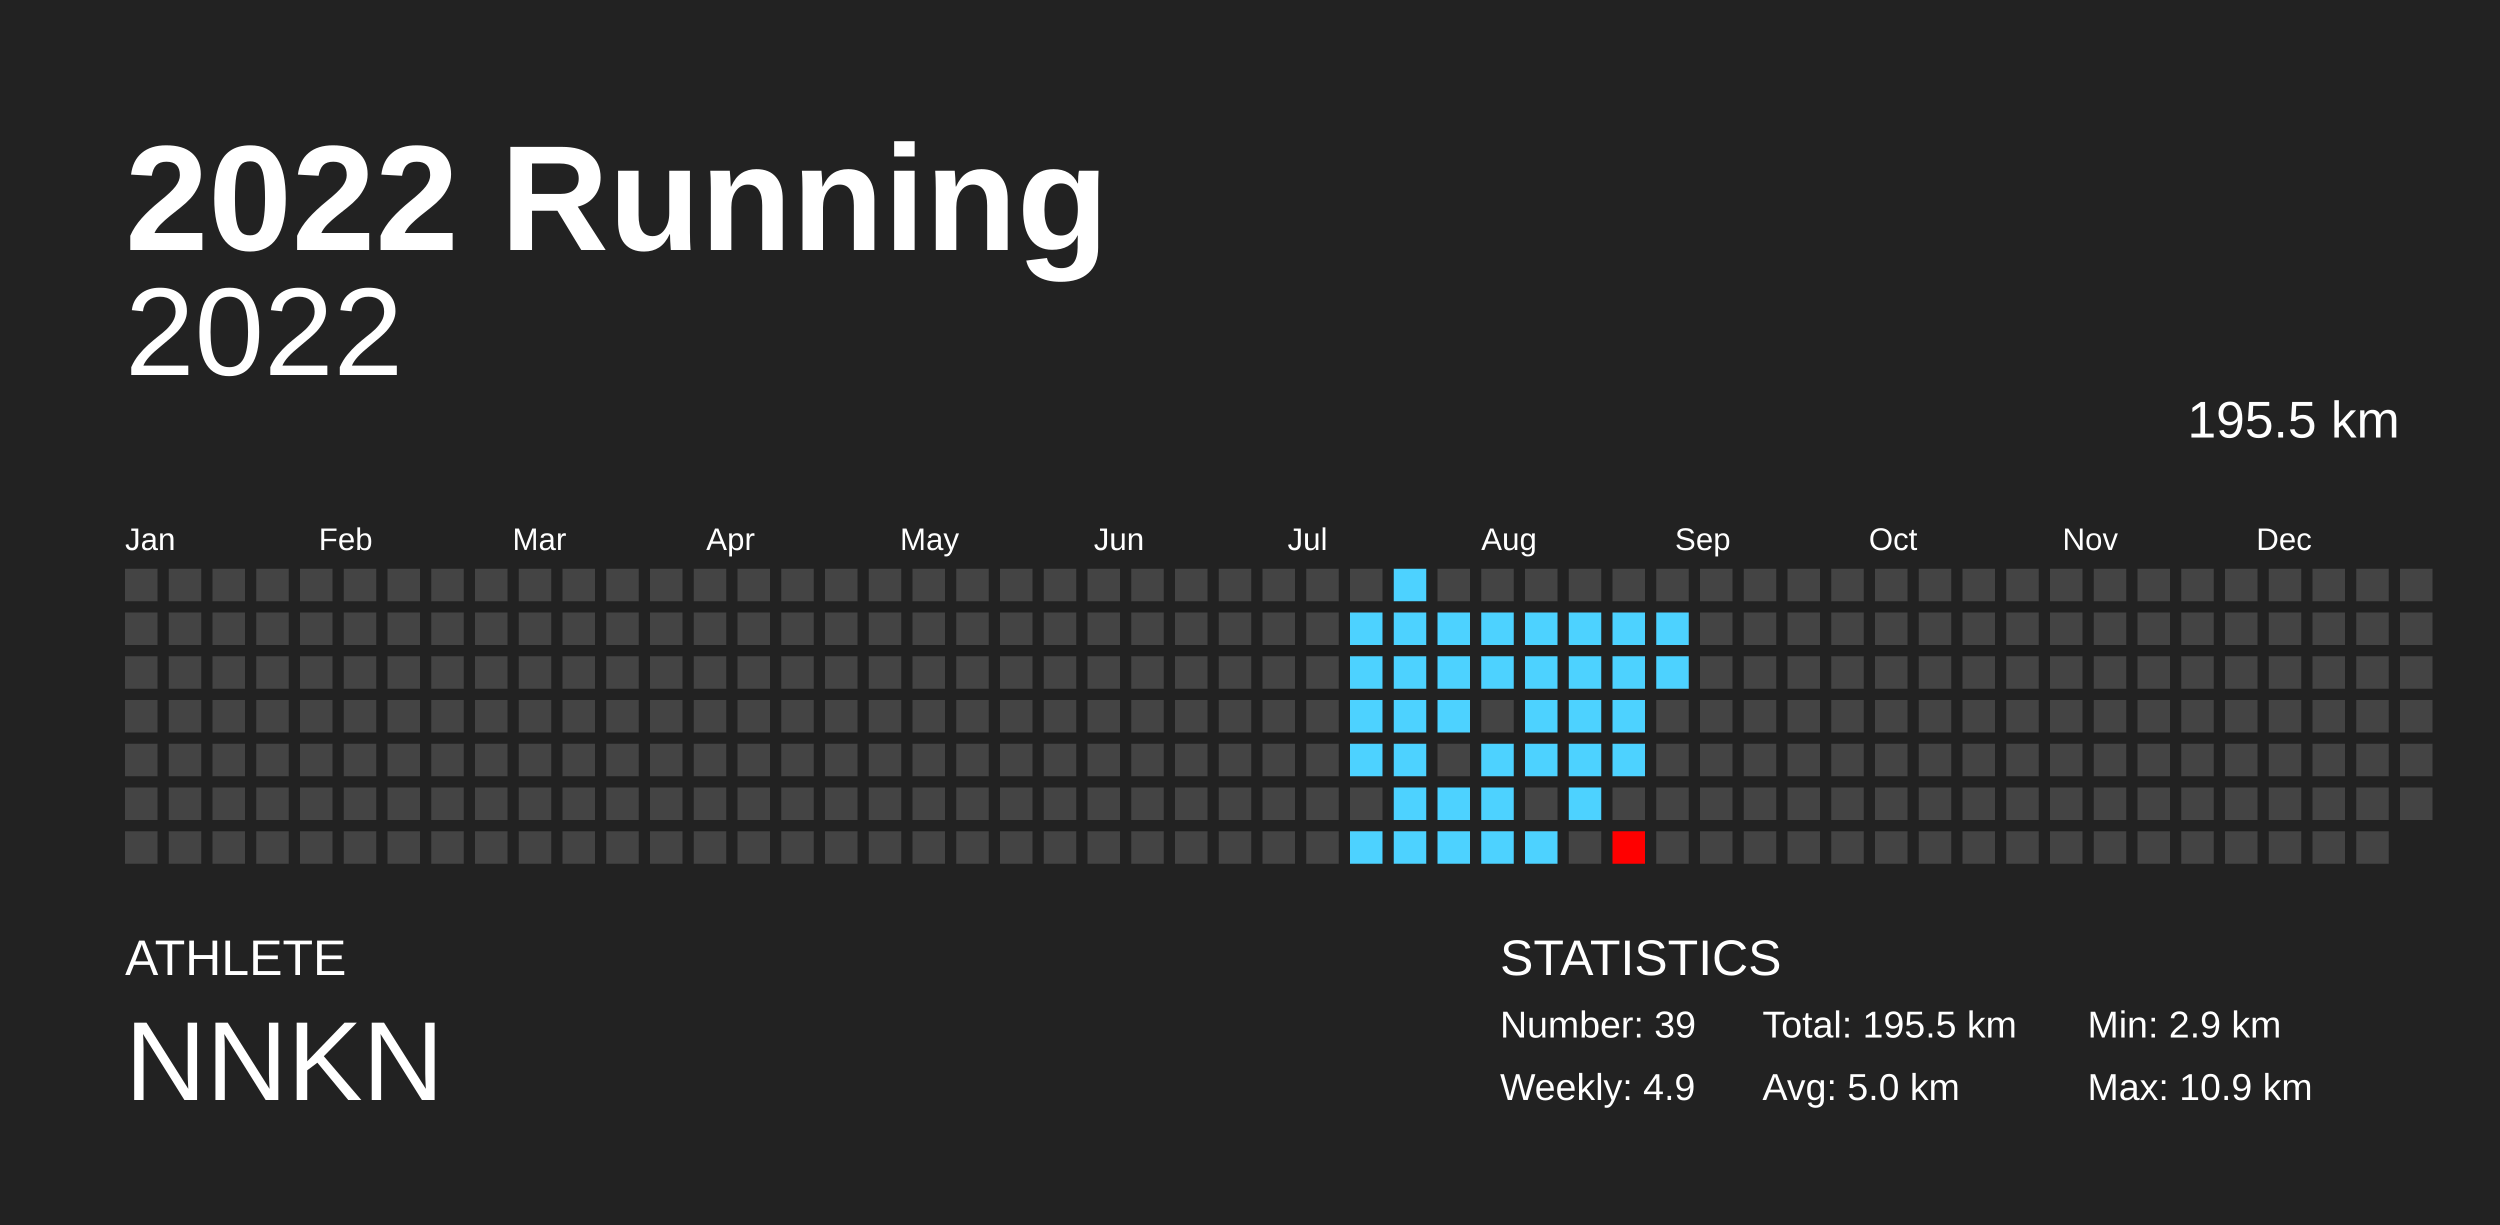
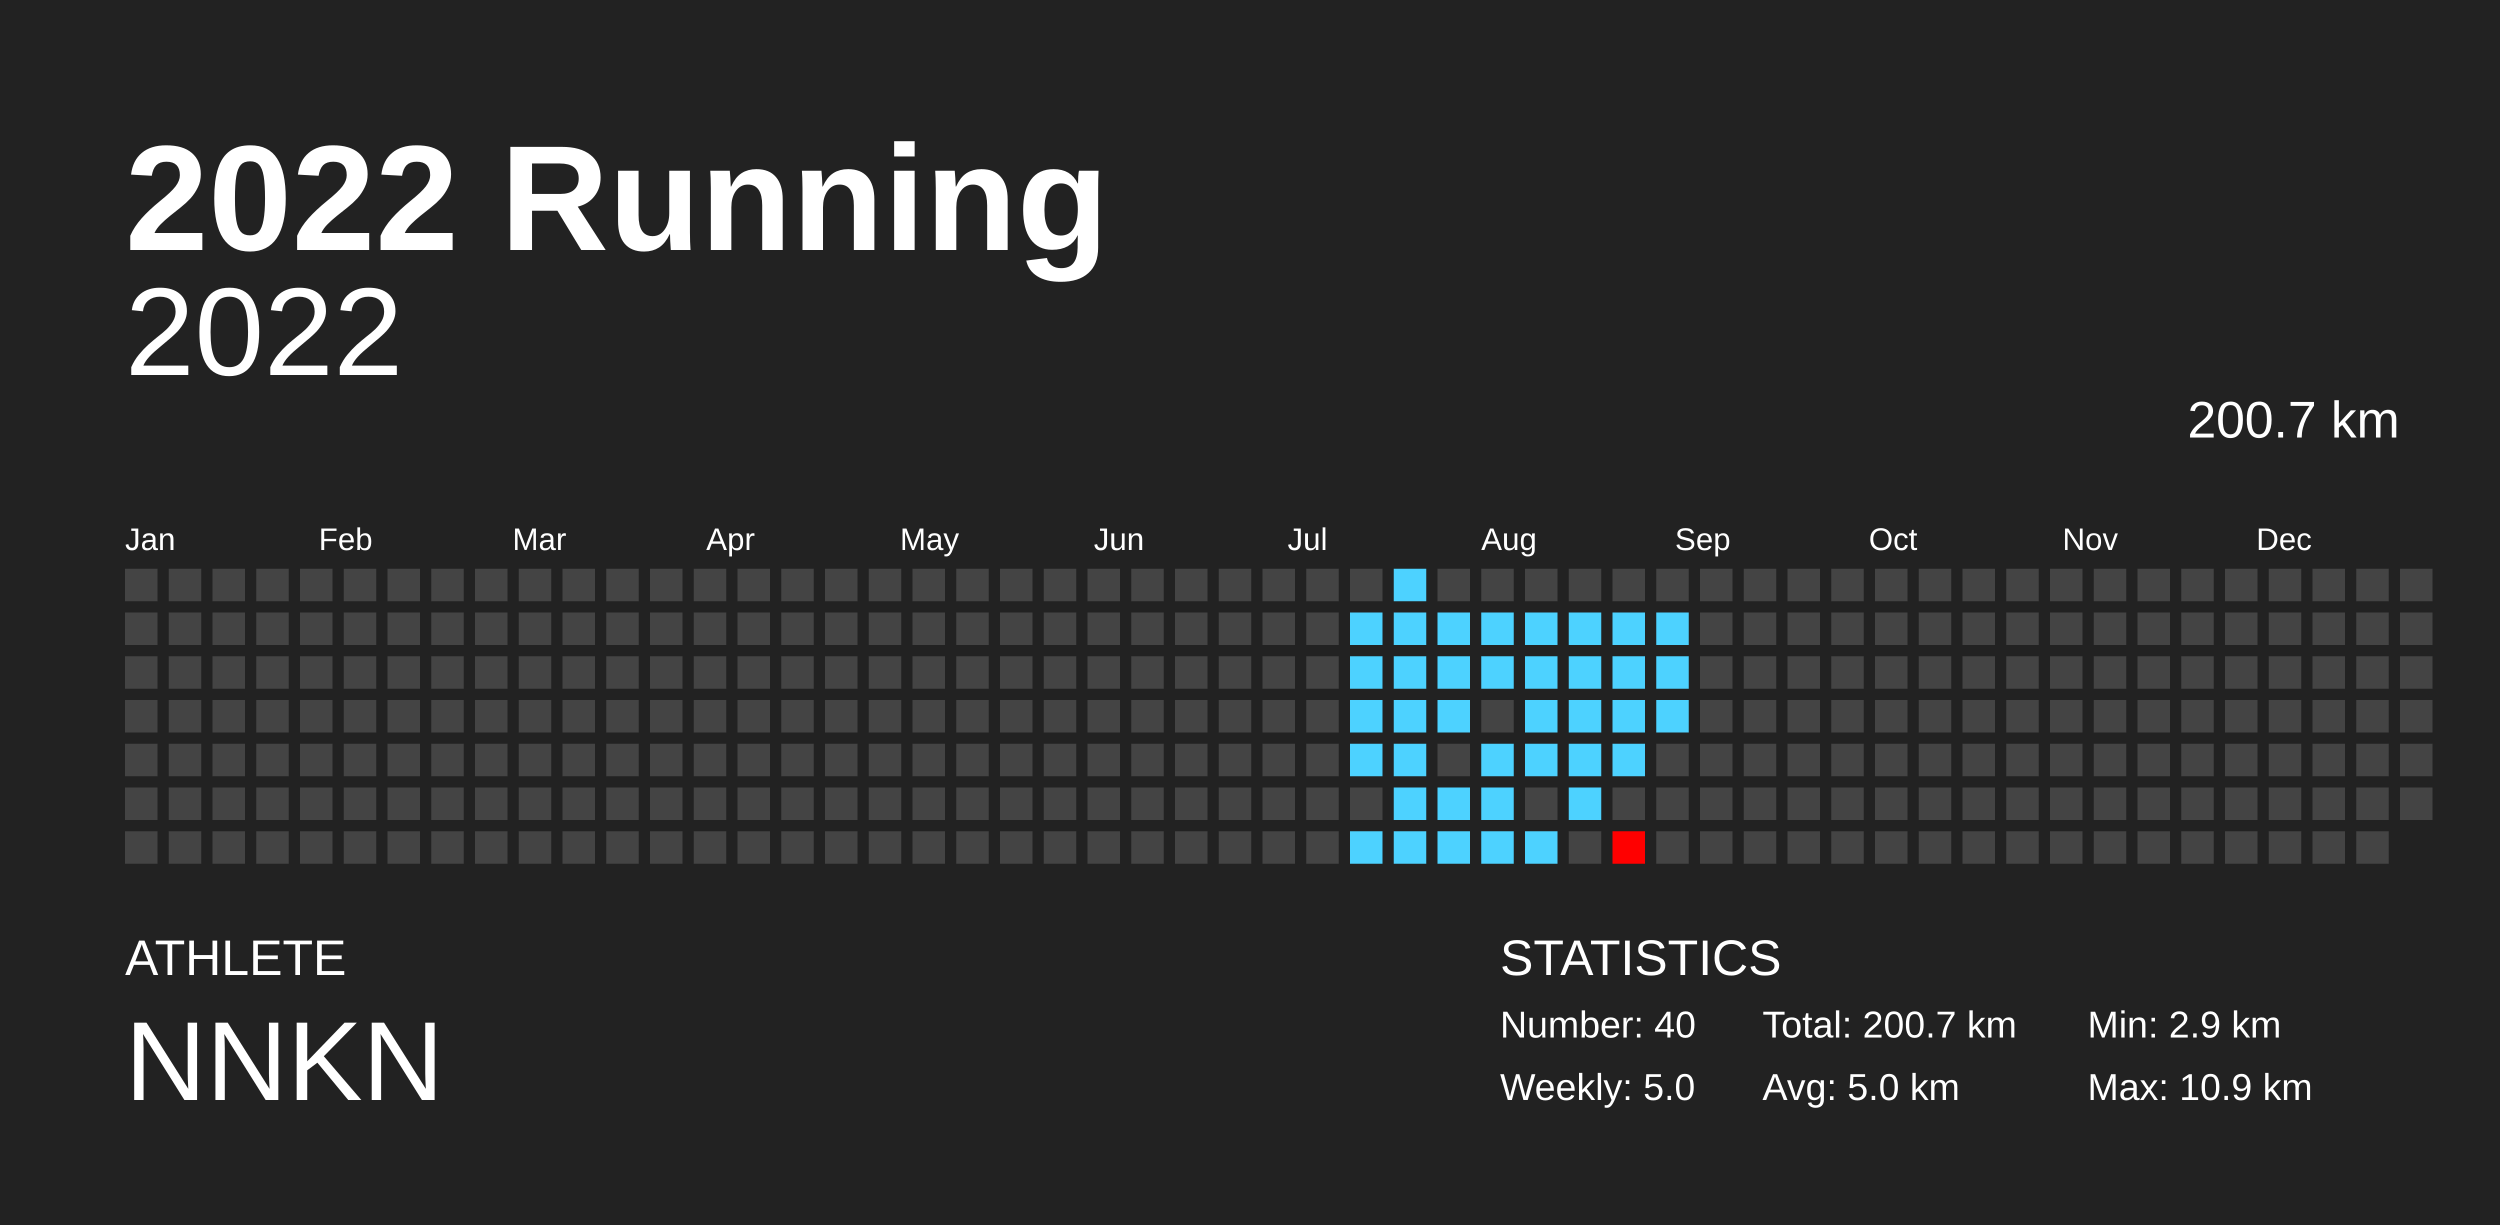
<svg xmlns="http://www.w3.org/2000/svg" baseProfile="full" height="98mm" version="1.1" viewBox="0,0,200,98" width="200mm">
  <defs />
  <rect fill="#222222" height="98" width="200" x="0" y="0" />
  <text fill="#FFFFFF" style="font-size:12px; font-family:Arial; font-weight:bold;" x="10" y="20">2022 Running</text>
  <text fill="#FFFFFF" style="font-size:4px; font-family:Arial" x="10" y="78">ATHLETE</text>
  <text fill="#FFFFFF" style="font-size:9px; font-family:Arial" x="10" y="88">NNKN</text>
  <text fill="#FFFFFF" style="font-size:4px; font-family:Arial" x="120" y="78">STATISTICS</text>
-   <text fill="#FFFFFF" style="font-size:3px; font-family:Arial" x="120" y="83">Number: 39</text>
-   <text fill="#FFFFFF" style="font-size:3px; font-family:Arial" x="120" y="88">Weekly: 4.9</text>
-   <text fill="#FFFFFF" style="font-size:3px; font-family:Arial" x="141" y="83">Total: 195.5 km</text>
+   <text fill="#FFFFFF" style="font-size:3px; font-family:Arial" x="120" y="83">Number: 40</text>
+   <text fill="#FFFFFF" style="font-size:3px; font-family:Arial" x="120" y="88">Weekly: 5.0</text>
+   <text fill="#FFFFFF" style="font-size:3px; font-family:Arial" x="141" y="83">Total: 200.7 km</text>
  <text fill="#FFFFFF" style="font-size:3px; font-family:Arial" x="141" y="88">Avg: 5.0 km</text>
  <text fill="#FFFFFF" style="font-size:3px; font-family:Arial" x="167" y="83">Min: 2.9 km</text>
  <text fill="#FFFFFF" style="font-size:3px; font-family:Arial" x="167" y="88">Max: 10.9 km</text>
  <text alignment-baseline="hanging" fill="#FFFFFF" style="font-size:10.0px; font-family:Arial;" x="10" y="30">2022</text>
-   <text alignment-baseline="hanging" fill="#FFFFFF" style="font-size:4.125px; font-family:Arial;" x="175" y="35">195.5 km</text>
+   <text alignment-baseline="hanging" fill="#FFFFFF" style="font-size:4.125px; font-family:Arial;" x="175" y="35">200.7 km</text>
  <text fill="#FFFFFF" style="font-size:2.5px; font-family:Arial" x="10.0" y="44">Jan</text>
  <text fill="#FFFFFF" style="font-size:2.5px; font-family:Arial" x="25.5" y="44">Feb</text>
  <text fill="#FFFFFF" style="font-size:2.5px; font-family:Arial" x="41.0" y="44">Mar</text>
  <text fill="#FFFFFF" style="font-size:2.5px; font-family:Arial" x="56.5" y="44">Apr</text>
  <text fill="#FFFFFF" style="font-size:2.5px; font-family:Arial" x="72.0" y="44">May</text>
  <text fill="#FFFFFF" style="font-size:2.5px; font-family:Arial" x="87.5" y="44">Jun</text>
  <text fill="#FFFFFF" style="font-size:2.5px; font-family:Arial" x="103.0" y="44">Jul</text>
  <text fill="#FFFFFF" style="font-size:2.5px; font-family:Arial" x="118.5" y="44">Aug</text>
  <text fill="#FFFFFF" style="font-size:2.5px; font-family:Arial" x="134.0" y="44">Sep</text>
  <text fill="#FFFFFF" style="font-size:2.5px; font-family:Arial" x="149.5" y="44">Oct</text>
  <text fill="#FFFFFF" style="font-size:2.5px; font-family:Arial" x="165.0" y="44">Nov</text>
  <text fill="#FFFFFF" style="font-size:2.5px; font-family:Arial" x="180.5" y="44">Dec</text>
  <rect fill="#444444" height="2.6" width="2.6" x="10.0" y="45.5" />
  <rect fill="#444444" height="2.6" width="2.6" x="10.0" y="49.0" />
  <rect fill="#444444" height="2.6" width="2.6" x="10.0" y="52.5" />
  <rect fill="#444444" height="2.6" width="2.6" x="10.0" y="56.0" />
  <rect fill="#444444" height="2.6" width="2.6" x="10.0" y="59.5" />
  <rect fill="#444444" height="2.6" width="2.6" x="10.0" y="63.0" />
  <rect fill="#444444" height="2.6" width="2.6" x="10.0" y="66.5" />
  <rect fill="#444444" height="2.6" width="2.6" x="13.5" y="45.5" />
  <rect fill="#444444" height="2.6" width="2.6" x="13.5" y="49.0" />
  <rect fill="#444444" height="2.6" width="2.6" x="13.5" y="52.5" />
  <rect fill="#444444" height="2.6" width="2.6" x="13.5" y="56.0" />
  <rect fill="#444444" height="2.6" width="2.6" x="13.5" y="59.5" />
  <rect fill="#444444" height="2.6" width="2.6" x="13.5" y="63.0" />
  <rect fill="#444444" height="2.6" width="2.6" x="13.5" y="66.5" />
  <rect fill="#444444" height="2.6" width="2.6" x="17.0" y="45.5" />
  <rect fill="#444444" height="2.6" width="2.6" x="17.0" y="49.0" />
  <rect fill="#444444" height="2.6" width="2.6" x="17.0" y="52.5" />
  <rect fill="#444444" height="2.6" width="2.6" x="17.0" y="56.0" />
  <rect fill="#444444" height="2.6" width="2.6" x="17.0" y="59.5" />
  <rect fill="#444444" height="2.6" width="2.6" x="17.0" y="63.0" />
  <rect fill="#444444" height="2.6" width="2.6" x="17.0" y="66.5" />
  <rect fill="#444444" height="2.6" width="2.6" x="20.5" y="45.5" />
  <rect fill="#444444" height="2.6" width="2.6" x="20.5" y="49.0" />
  <rect fill="#444444" height="2.6" width="2.6" x="20.5" y="52.5" />
  <rect fill="#444444" height="2.6" width="2.6" x="20.5" y="56.0" />
  <rect fill="#444444" height="2.6" width="2.6" x="20.5" y="59.5" />
  <rect fill="#444444" height="2.6" width="2.6" x="20.5" y="63.0" />
  <rect fill="#444444" height="2.6" width="2.6" x="20.5" y="66.5" />
  <rect fill="#444444" height="2.6" width="2.6" x="24.0" y="45.5" />
  <rect fill="#444444" height="2.6" width="2.6" x="24.0" y="49.0" />
  <rect fill="#444444" height="2.6" width="2.6" x="24.0" y="52.5" />
  <rect fill="#444444" height="2.6" width="2.6" x="24.0" y="56.0" />
  <rect fill="#444444" height="2.6" width="2.6" x="24.0" y="59.5" />
  <rect fill="#444444" height="2.6" width="2.6" x="24.0" y="63.0" />
  <rect fill="#444444" height="2.6" width="2.6" x="24.0" y="66.5" />
  <rect fill="#444444" height="2.6" width="2.6" x="27.5" y="45.5" />
  <rect fill="#444444" height="2.6" width="2.6" x="27.5" y="49.0" />
  <rect fill="#444444" height="2.6" width="2.6" x="27.5" y="52.5" />
  <rect fill="#444444" height="2.6" width="2.6" x="27.5" y="56.0" />
  <rect fill="#444444" height="2.6" width="2.6" x="27.5" y="59.5" />
  <rect fill="#444444" height="2.6" width="2.6" x="27.5" y="63.0" />
  <rect fill="#444444" height="2.6" width="2.6" x="27.5" y="66.5" />
  <rect fill="#444444" height="2.6" width="2.6" x="31.0" y="45.5" />
  <rect fill="#444444" height="2.6" width="2.6" x="31.0" y="49.0" />
  <rect fill="#444444" height="2.6" width="2.6" x="31.0" y="52.5" />
  <rect fill="#444444" height="2.6" width="2.6" x="31.0" y="56.0" />
  <rect fill="#444444" height="2.6" width="2.6" x="31.0" y="59.5" />
  <rect fill="#444444" height="2.6" width="2.6" x="31.0" y="63.0" />
  <rect fill="#444444" height="2.6" width="2.6" x="31.0" y="66.5" />
  <rect fill="#444444" height="2.6" width="2.6" x="34.5" y="45.5" />
  <rect fill="#444444" height="2.6" width="2.6" x="34.5" y="49.0" />
  <rect fill="#444444" height="2.6" width="2.6" x="34.5" y="52.5" />
  <rect fill="#444444" height="2.6" width="2.6" x="34.5" y="56.0" />
  <rect fill="#444444" height="2.6" width="2.6" x="34.5" y="59.5" />
  <rect fill="#444444" height="2.6" width="2.6" x="34.5" y="63.0" />
  <rect fill="#444444" height="2.6" width="2.6" x="34.5" y="66.5" />
  <rect fill="#444444" height="2.6" width="2.6" x="38.0" y="45.5" />
  <rect fill="#444444" height="2.6" width="2.6" x="38.0" y="49.0" />
  <rect fill="#444444" height="2.6" width="2.6" x="38.0" y="52.5" />
  <rect fill="#444444" height="2.6" width="2.6" x="38.0" y="56.0" />
  <rect fill="#444444" height="2.6" width="2.6" x="38.0" y="59.5" />
  <rect fill="#444444" height="2.6" width="2.6" x="38.0" y="63.0" />
  <rect fill="#444444" height="2.6" width="2.6" x="38.0" y="66.5" />
  <rect fill="#444444" height="2.6" width="2.6" x="41.5" y="45.5" />
  <rect fill="#444444" height="2.6" width="2.6" x="41.5" y="49.0" />
  <rect fill="#444444" height="2.6" width="2.6" x="41.5" y="52.5" />
  <rect fill="#444444" height="2.6" width="2.6" x="41.5" y="56.0" />
  <rect fill="#444444" height="2.6" width="2.6" x="41.5" y="59.5" />
  <rect fill="#444444" height="2.6" width="2.6" x="41.5" y="63.0" />
  <rect fill="#444444" height="2.6" width="2.6" x="41.5" y="66.5" />
  <rect fill="#444444" height="2.6" width="2.6" x="45.0" y="45.5" />
  <rect fill="#444444" height="2.6" width="2.6" x="45.0" y="49.0" />
  <rect fill="#444444" height="2.6" width="2.6" x="45.0" y="52.5" />
  <rect fill="#444444" height="2.6" width="2.6" x="45.0" y="56.0" />
  <rect fill="#444444" height="2.6" width="2.6" x="45.0" y="59.5" />
  <rect fill="#444444" height="2.6" width="2.6" x="45.0" y="63.0" />
  <rect fill="#444444" height="2.6" width="2.6" x="45.0" y="66.5" />
  <rect fill="#444444" height="2.6" width="2.6" x="48.5" y="45.5" />
  <rect fill="#444444" height="2.6" width="2.6" x="48.5" y="49.0" />
  <rect fill="#444444" height="2.6" width="2.6" x="48.5" y="52.5" />
  <rect fill="#444444" height="2.6" width="2.6" x="48.5" y="56.0" />
  <rect fill="#444444" height="2.6" width="2.6" x="48.5" y="59.5" />
  <rect fill="#444444" height="2.6" width="2.6" x="48.5" y="63.0" />
  <rect fill="#444444" height="2.6" width="2.6" x="48.5" y="66.5" />
  <rect fill="#444444" height="2.6" width="2.6" x="52.0" y="45.5" />
  <rect fill="#444444" height="2.6" width="2.6" x="52.0" y="49.0" />
  <rect fill="#444444" height="2.6" width="2.6" x="52.0" y="52.5" />
  <rect fill="#444444" height="2.6" width="2.6" x="52.0" y="56.0" />
  <rect fill="#444444" height="2.6" width="2.6" x="52.0" y="59.5" />
  <rect fill="#444444" height="2.6" width="2.6" x="52.0" y="63.0" />
  <rect fill="#444444" height="2.6" width="2.6" x="52.0" y="66.5" />
  <rect fill="#444444" height="2.6" width="2.6" x="55.5" y="45.5" />
  <rect fill="#444444" height="2.6" width="2.6" x="55.5" y="49.0" />
  <rect fill="#444444" height="2.6" width="2.6" x="55.5" y="52.5" />
  <rect fill="#444444" height="2.6" width="2.6" x="55.5" y="56.0" />
  <rect fill="#444444" height="2.6" width="2.6" x="55.5" y="59.5" />
  <rect fill="#444444" height="2.6" width="2.6" x="55.5" y="63.0" />
  <rect fill="#444444" height="2.6" width="2.6" x="55.5" y="66.5" />
  <rect fill="#444444" height="2.6" width="2.6" x="59.0" y="45.5" />
  <rect fill="#444444" height="2.6" width="2.6" x="59.0" y="49.0" />
  <rect fill="#444444" height="2.6" width="2.6" x="59.0" y="52.5" />
  <rect fill="#444444" height="2.6" width="2.6" x="59.0" y="56.0" />
  <rect fill="#444444" height="2.6" width="2.6" x="59.0" y="59.5" />
  <rect fill="#444444" height="2.6" width="2.6" x="59.0" y="63.0" />
  <rect fill="#444444" height="2.6" width="2.6" x="59.0" y="66.5" />
  <rect fill="#444444" height="2.6" width="2.6" x="62.5" y="45.5" />
  <rect fill="#444444" height="2.6" width="2.6" x="62.5" y="49.0" />
  <rect fill="#444444" height="2.6" width="2.6" x="62.5" y="52.5" />
  <rect fill="#444444" height="2.6" width="2.6" x="62.5" y="56.0" />
  <rect fill="#444444" height="2.6" width="2.6" x="62.5" y="59.5" />
  <rect fill="#444444" height="2.6" width="2.6" x="62.5" y="63.0" />
  <rect fill="#444444" height="2.6" width="2.6" x="62.5" y="66.5" />
  <rect fill="#444444" height="2.6" width="2.6" x="66.0" y="45.5" />
  <rect fill="#444444" height="2.6" width="2.6" x="66.0" y="49.0" />
  <rect fill="#444444" height="2.6" width="2.6" x="66.0" y="52.5" />
  <rect fill="#444444" height="2.6" width="2.6" x="66.0" y="56.0" />
  <rect fill="#444444" height="2.6" width="2.6" x="66.0" y="59.5" />
  <rect fill="#444444" height="2.6" width="2.6" x="66.0" y="63.0" />
  <rect fill="#444444" height="2.6" width="2.6" x="66.0" y="66.5" />
  <rect fill="#444444" height="2.6" width="2.6" x="69.5" y="45.5" />
  <rect fill="#444444" height="2.6" width="2.6" x="69.5" y="49.0" />
  <rect fill="#444444" height="2.6" width="2.6" x="69.5" y="52.5" />
  <rect fill="#444444" height="2.6" width="2.6" x="69.5" y="56.0" />
  <rect fill="#444444" height="2.6" width="2.6" x="69.5" y="59.5" />
  <rect fill="#444444" height="2.6" width="2.6" x="69.5" y="63.0" />
  <rect fill="#444444" height="2.6" width="2.6" x="69.5" y="66.5" />
  <rect fill="#444444" height="2.6" width="2.6" x="73.0" y="45.5" />
  <rect fill="#444444" height="2.6" width="2.6" x="73.0" y="49.0" />
  <rect fill="#444444" height="2.6" width="2.6" x="73.0" y="52.5" />
  <rect fill="#444444" height="2.6" width="2.6" x="73.0" y="56.0" />
  <rect fill="#444444" height="2.6" width="2.6" x="73.0" y="59.5" />
  <rect fill="#444444" height="2.6" width="2.6" x="73.0" y="63.0" />
  <rect fill="#444444" height="2.6" width="2.6" x="73.0" y="66.5" />
  <rect fill="#444444" height="2.6" width="2.6" x="76.5" y="45.5" />
  <rect fill="#444444" height="2.6" width="2.6" x="76.5" y="49.0" />
  <rect fill="#444444" height="2.6" width="2.6" x="76.5" y="52.5" />
  <rect fill="#444444" height="2.6" width="2.6" x="76.5" y="56.0" />
  <rect fill="#444444" height="2.6" width="2.6" x="76.5" y="59.5" />
  <rect fill="#444444" height="2.6" width="2.6" x="76.5" y="63.0" />
  <rect fill="#444444" height="2.6" width="2.6" x="76.5" y="66.5" />
  <rect fill="#444444" height="2.6" width="2.6" x="80.0" y="45.5" />
  <rect fill="#444444" height="2.6" width="2.6" x="80.0" y="49.0" />
  <rect fill="#444444" height="2.6" width="2.6" x="80.0" y="52.5" />
  <rect fill="#444444" height="2.6" width="2.6" x="80.0" y="56.0" />
  <rect fill="#444444" height="2.6" width="2.6" x="80.0" y="59.5" />
  <rect fill="#444444" height="2.6" width="2.6" x="80.0" y="63.0" />
  <rect fill="#444444" height="2.6" width="2.6" x="80.0" y="66.5" />
  <rect fill="#444444" height="2.6" width="2.6" x="83.5" y="45.5" />
  <rect fill="#444444" height="2.6" width="2.6" x="83.5" y="49.0" />
  <rect fill="#444444" height="2.6" width="2.6" x="83.5" y="52.5" />
  <rect fill="#444444" height="2.6" width="2.6" x="83.5" y="56.0" />
  <rect fill="#444444" height="2.6" width="2.6" x="83.5" y="59.5" />
  <rect fill="#444444" height="2.6" width="2.6" x="83.5" y="63.0" />
  <rect fill="#444444" height="2.6" width="2.6" x="83.5" y="66.5" />
  <rect fill="#444444" height="2.6" width="2.6" x="87.0" y="45.5" />
  <rect fill="#444444" height="2.6" width="2.6" x="87.0" y="49.0" />
  <rect fill="#444444" height="2.6" width="2.6" x="87.0" y="52.5" />
  <rect fill="#444444" height="2.6" width="2.6" x="87.0" y="56.0" />
  <rect fill="#444444" height="2.6" width="2.6" x="87.0" y="59.5" />
  <rect fill="#444444" height="2.6" width="2.6" x="87.0" y="63.0" />
  <rect fill="#444444" height="2.6" width="2.6" x="87.0" y="66.5" />
  <rect fill="#444444" height="2.6" width="2.6" x="90.5" y="45.5" />
  <rect fill="#444444" height="2.6" width="2.6" x="90.5" y="49.0" />
  <rect fill="#444444" height="2.6" width="2.6" x="90.5" y="52.5" />
  <rect fill="#444444" height="2.6" width="2.6" x="90.5" y="56.0" />
  <rect fill="#444444" height="2.6" width="2.6" x="90.5" y="59.5" />
  <rect fill="#444444" height="2.6" width="2.6" x="90.5" y="63.0" />
  <rect fill="#444444" height="2.6" width="2.6" x="90.5" y="66.5" />
  <rect fill="#444444" height="2.6" width="2.6" x="94.0" y="45.5" />
  <rect fill="#444444" height="2.6" width="2.6" x="94.0" y="49.0" />
  <rect fill="#444444" height="2.6" width="2.6" x="94.0" y="52.5" />
  <rect fill="#444444" height="2.6" width="2.6" x="94.0" y="56.0" />
  <rect fill="#444444" height="2.6" width="2.6" x="94.0" y="59.5" />
  <rect fill="#444444" height="2.6" width="2.6" x="94.0" y="63.0" />
  <rect fill="#444444" height="2.6" width="2.6" x="94.0" y="66.5" />
  <rect fill="#444444" height="2.6" width="2.6" x="97.5" y="45.5" />
  <rect fill="#444444" height="2.6" width="2.6" x="97.5" y="49.0" />
  <rect fill="#444444" height="2.6" width="2.6" x="97.5" y="52.5" />
  <rect fill="#444444" height="2.6" width="2.6" x="97.5" y="56.0" />
  <rect fill="#444444" height="2.6" width="2.6" x="97.5" y="59.5" />
  <rect fill="#444444" height="2.6" width="2.6" x="97.5" y="63.0" />
  <rect fill="#444444" height="2.6" width="2.6" x="97.5" y="66.5" />
  <rect fill="#444444" height="2.6" width="2.6" x="101.0" y="45.5" />
  <rect fill="#444444" height="2.6" width="2.6" x="101.0" y="49.0" />
  <rect fill="#444444" height="2.6" width="2.6" x="101.0" y="52.5" />
  <rect fill="#444444" height="2.6" width="2.6" x="101.0" y="56.0" />
  <rect fill="#444444" height="2.6" width="2.6" x="101.0" y="59.5" />
  <rect fill="#444444" height="2.6" width="2.6" x="101.0" y="63.0" />
  <rect fill="#444444" height="2.6" width="2.6" x="101.0" y="66.5" />
  <rect fill="#444444" height="2.6" width="2.6" x="104.5" y="45.5" />
  <rect fill="#444444" height="2.6" width="2.6" x="104.5" y="49.0" />
  <rect fill="#444444" height="2.6" width="2.6" x="104.5" y="52.5" />
  <rect fill="#444444" height="2.6" width="2.6" x="104.5" y="56.0" />
  <rect fill="#444444" height="2.6" width="2.6" x="104.5" y="59.5" />
  <rect fill="#444444" height="2.6" width="2.6" x="104.5" y="63.0" />
  <rect fill="#444444" height="2.6" width="2.6" x="104.5" y="66.5" />
  <rect fill="#444444" height="2.6" width="2.6" x="108.0" y="45.5" />
  <rect fill="#4dd2ff" height="2.6" width="2.6" x="108.0" y="49.0" />
  <rect fill="#4dd2ff" height="2.6" width="2.6" x="108.0" y="52.5" />
  <rect fill="#4dd2ff" height="2.6" width="2.6" x="108.0" y="56.0" />
  <rect fill="#4dd2ff" height="2.6" width="2.6" x="108.0" y="59.5" />
  <rect fill="#444444" height="2.6" width="2.6" x="108.0" y="63.0" />
  <rect fill="#4dd2ff" height="2.6" width="2.6" x="108.0" y="66.5" />
  <rect fill="#4dd2ff" height="2.6" width="2.6" x="111.5" y="45.5" />
  <rect fill="#4dd2ff" height="2.6" width="2.6" x="111.5" y="49.0" />
  <rect fill="#4dd2ff" height="2.6" width="2.6" x="111.5" y="52.5" />
  <rect fill="#4dd2ff" height="2.6" width="2.6" x="111.5" y="56.0" />
  <rect fill="#4dd2ff" height="2.6" width="2.6" x="111.5" y="59.5" />
  <rect fill="#4dd2ff" height="2.6" width="2.6" x="111.5" y="63.0" />
  <rect fill="#4dd2ff" height="2.6" width="2.6" x="111.5" y="66.5" />
  <rect fill="#444444" height="2.6" width="2.6" x="115.0" y="45.5" />
  <rect fill="#4dd2ff" height="2.6" width="2.6" x="115.0" y="49.0" />
  <rect fill="#4dd2ff" height="2.6" width="2.6" x="115.0" y="52.5" />
  <rect fill="#4dd2ff" height="2.6" width="2.6" x="115.0" y="56.0" />
  <rect fill="#444444" height="2.6" width="2.6" x="115.0" y="59.5" />
  <rect fill="#4dd2ff" height="2.6" width="2.6" x="115.0" y="63.0" />
  <rect fill="#4dd2ff" height="2.6" width="2.6" x="115.0" y="66.5" />
  <rect fill="#444444" height="2.6" width="2.6" x="118.5" y="45.5" />
  <rect fill="#4dd2ff" height="2.6" width="2.6" x="118.5" y="49.0" />
  <rect fill="#4dd2ff" height="2.6" width="2.6" x="118.5" y="52.5" />
  <rect fill="#444444" height="2.6" width="2.6" x="118.5" y="56.0" />
  <rect fill="#4dd2ff" height="2.6" width="2.6" x="118.5" y="59.5" />
  <rect fill="#4dd2ff" height="2.6" width="2.6" x="118.5" y="63.0" />
  <rect fill="#4dd2ff" height="2.6" width="2.6" x="118.5" y="66.5" />
  <rect fill="#444444" height="2.6" width="2.6" x="122.0" y="45.5" />
  <rect fill="#4dd2ff" height="2.6" width="2.6" x="122.0" y="49.0" />
  <rect fill="#4dd2ff" height="2.6" width="2.6" x="122.0" y="52.5" />
  <rect fill="#4dd2ff" height="2.6" width="2.6" x="122.0" y="56.0" />
  <rect fill="#4dd2ff" height="2.6" width="2.6" x="122.0" y="59.5" />
  <rect fill="#444444" height="2.6" width="2.6" x="122.0" y="63.0" />
  <rect fill="#4dd2ff" height="2.6" width="2.6" x="122.0" y="66.5" />
  <rect fill="#444444" height="2.6" width="2.6" x="125.5" y="45.5" />
  <rect fill="#4dd2ff" height="2.6" width="2.6" x="125.5" y="49.0" />
  <rect fill="#4dd2ff" height="2.6" width="2.6" x="125.5" y="52.5" />
  <rect fill="#4dd2ff" height="2.6" width="2.6" x="125.5" y="56.0" />
  <rect fill="#4dd2ff" height="2.6" width="2.6" x="125.5" y="59.5" />
  <rect fill="#4dd2ff" height="2.6" width="2.6" x="125.5" y="63.0" />
  <rect fill="#444444" height="2.6" width="2.6" x="125.5" y="66.5" />
  <rect fill="#444444" height="2.6" width="2.6" x="129.0" y="45.5" />
  <rect fill="#4dd2ff" height="2.6" width="2.6" x="129.0" y="49.0" />
  <rect fill="#4dd2ff" height="2.6" width="2.6" x="129.0" y="52.5" />
  <rect fill="#4dd2ff" height="2.6" width="2.6" x="129.0" y="56.0" />
  <rect fill="#4dd2ff" height="2.6" width="2.6" x="129.0" y="59.5" />
  <rect fill="#444444" height="2.6" width="2.6" x="129.0" y="63.0" />
  <rect fill="#ff0000" height="2.6" width="2.6" x="129.0" y="66.5" />
  <rect fill="#444444" height="2.6" width="2.6" x="132.5" y="45.5" />
  <rect fill="#4dd2ff" height="2.6" width="2.6" x="132.5" y="49.0" />
  <rect fill="#4dd2ff" height="2.6" width="2.6" x="132.5" y="52.5" />
-   <rect fill="#444444" height="2.6" width="2.6" x="132.5" y="56.0" />
+   <rect fill="#4dd2ff" height="2.6" width="2.6" x="132.5" y="56.0" />
  <rect fill="#444444" height="2.6" width="2.6" x="132.5" y="59.5" />
  <rect fill="#444444" height="2.6" width="2.6" x="132.5" y="63.0" />
  <rect fill="#444444" height="2.6" width="2.6" x="132.5" y="66.5" />
  <rect fill="#444444" height="2.6" width="2.6" x="136.0" y="45.5" />
  <rect fill="#444444" height="2.6" width="2.6" x="136.0" y="49.0" />
  <rect fill="#444444" height="2.6" width="2.6" x="136.0" y="52.5" />
  <rect fill="#444444" height="2.6" width="2.6" x="136.0" y="56.0" />
  <rect fill="#444444" height="2.6" width="2.6" x="136.0" y="59.5" />
  <rect fill="#444444" height="2.6" width="2.6" x="136.0" y="63.0" />
  <rect fill="#444444" height="2.6" width="2.6" x="136.0" y="66.5" />
  <rect fill="#444444" height="2.6" width="2.6" x="139.5" y="45.5" />
  <rect fill="#444444" height="2.6" width="2.6" x="139.5" y="49.0" />
  <rect fill="#444444" height="2.6" width="2.6" x="139.5" y="52.5" />
  <rect fill="#444444" height="2.6" width="2.6" x="139.5" y="56.0" />
  <rect fill="#444444" height="2.6" width="2.6" x="139.5" y="59.5" />
  <rect fill="#444444" height="2.6" width="2.6" x="139.5" y="63.0" />
  <rect fill="#444444" height="2.6" width="2.6" x="139.5" y="66.5" />
  <rect fill="#444444" height="2.6" width="2.6" x="143.0" y="45.5" />
  <rect fill="#444444" height="2.6" width="2.6" x="143.0" y="49.0" />
  <rect fill="#444444" height="2.6" width="2.6" x="143.0" y="52.5" />
  <rect fill="#444444" height="2.6" width="2.6" x="143.0" y="56.0" />
  <rect fill="#444444" height="2.6" width="2.6" x="143.0" y="59.5" />
  <rect fill="#444444" height="2.6" width="2.6" x="143.0" y="63.0" />
  <rect fill="#444444" height="2.6" width="2.6" x="143.0" y="66.5" />
  <rect fill="#444444" height="2.6" width="2.6" x="146.5" y="45.5" />
  <rect fill="#444444" height="2.6" width="2.6" x="146.5" y="49.0" />
  <rect fill="#444444" height="2.6" width="2.6" x="146.5" y="52.5" />
  <rect fill="#444444" height="2.6" width="2.6" x="146.5" y="56.0" />
  <rect fill="#444444" height="2.6" width="2.6" x="146.5" y="59.5" />
  <rect fill="#444444" height="2.6" width="2.6" x="146.5" y="63.0" />
  <rect fill="#444444" height="2.6" width="2.6" x="146.5" y="66.5" />
  <rect fill="#444444" height="2.6" width="2.6" x="150.0" y="45.5" />
  <rect fill="#444444" height="2.6" width="2.6" x="150.0" y="49.0" />
  <rect fill="#444444" height="2.6" width="2.6" x="150.0" y="52.5" />
  <rect fill="#444444" height="2.6" width="2.6" x="150.0" y="56.0" />
  <rect fill="#444444" height="2.6" width="2.6" x="150.0" y="59.5" />
  <rect fill="#444444" height="2.6" width="2.6" x="150.0" y="63.0" />
  <rect fill="#444444" height="2.6" width="2.6" x="150.0" y="66.5" />
  <rect fill="#444444" height="2.6" width="2.6" x="153.5" y="45.5" />
  <rect fill="#444444" height="2.6" width="2.6" x="153.5" y="49.0" />
  <rect fill="#444444" height="2.6" width="2.6" x="153.5" y="52.5" />
  <rect fill="#444444" height="2.6" width="2.6" x="153.5" y="56.0" />
  <rect fill="#444444" height="2.6" width="2.6" x="153.5" y="59.5" />
  <rect fill="#444444" height="2.6" width="2.6" x="153.5" y="63.0" />
  <rect fill="#444444" height="2.6" width="2.6" x="153.5" y="66.5" />
  <rect fill="#444444" height="2.6" width="2.6" x="157.0" y="45.5" />
  <rect fill="#444444" height="2.6" width="2.6" x="157.0" y="49.0" />
  <rect fill="#444444" height="2.6" width="2.6" x="157.0" y="52.5" />
  <rect fill="#444444" height="2.6" width="2.6" x="157.0" y="56.0" />
  <rect fill="#444444" height="2.6" width="2.6" x="157.0" y="59.5" />
  <rect fill="#444444" height="2.6" width="2.6" x="157.0" y="63.0" />
  <rect fill="#444444" height="2.6" width="2.6" x="157.0" y="66.5" />
  <rect fill="#444444" height="2.6" width="2.6" x="160.5" y="45.5" />
  <rect fill="#444444" height="2.6" width="2.6" x="160.5" y="49.0" />
  <rect fill="#444444" height="2.6" width="2.6" x="160.5" y="52.5" />
  <rect fill="#444444" height="2.6" width="2.6" x="160.5" y="56.0" />
  <rect fill="#444444" height="2.6" width="2.6" x="160.5" y="59.5" />
  <rect fill="#444444" height="2.6" width="2.6" x="160.5" y="63.0" />
  <rect fill="#444444" height="2.6" width="2.6" x="160.5" y="66.5" />
  <rect fill="#444444" height="2.6" width="2.6" x="164.0" y="45.5" />
  <rect fill="#444444" height="2.6" width="2.6" x="164.0" y="49.0" />
  <rect fill="#444444" height="2.6" width="2.6" x="164.0" y="52.5" />
  <rect fill="#444444" height="2.6" width="2.6" x="164.0" y="56.0" />
  <rect fill="#444444" height="2.6" width="2.6" x="164.0" y="59.5" />
  <rect fill="#444444" height="2.6" width="2.6" x="164.0" y="63.0" />
  <rect fill="#444444" height="2.6" width="2.6" x="164.0" y="66.5" />
  <rect fill="#444444" height="2.6" width="2.6" x="167.5" y="45.5" />
  <rect fill="#444444" height="2.6" width="2.6" x="167.5" y="49.0" />
  <rect fill="#444444" height="2.6" width="2.6" x="167.5" y="52.5" />
  <rect fill="#444444" height="2.6" width="2.6" x="167.5" y="56.0" />
  <rect fill="#444444" height="2.6" width="2.6" x="167.5" y="59.5" />
  <rect fill="#444444" height="2.6" width="2.6" x="167.5" y="63.0" />
  <rect fill="#444444" height="2.6" width="2.6" x="167.5" y="66.5" />
  <rect fill="#444444" height="2.6" width="2.6" x="171.0" y="45.5" />
  <rect fill="#444444" height="2.6" width="2.6" x="171.0" y="49.0" />
  <rect fill="#444444" height="2.6" width="2.6" x="171.0" y="52.5" />
  <rect fill="#444444" height="2.6" width="2.6" x="171.0" y="56.0" />
  <rect fill="#444444" height="2.6" width="2.6" x="171.0" y="59.5" />
  <rect fill="#444444" height="2.6" width="2.6" x="171.0" y="63.0" />
  <rect fill="#444444" height="2.6" width="2.6" x="171.0" y="66.5" />
  <rect fill="#444444" height="2.6" width="2.6" x="174.5" y="45.5" />
  <rect fill="#444444" height="2.6" width="2.6" x="174.5" y="49.0" />
  <rect fill="#444444" height="2.6" width="2.6" x="174.5" y="52.5" />
  <rect fill="#444444" height="2.6" width="2.6" x="174.5" y="56.0" />
  <rect fill="#444444" height="2.6" width="2.6" x="174.5" y="59.5" />
  <rect fill="#444444" height="2.6" width="2.6" x="174.5" y="63.0" />
  <rect fill="#444444" height="2.6" width="2.6" x="174.5" y="66.5" />
  <rect fill="#444444" height="2.6" width="2.6" x="178.0" y="45.5" />
  <rect fill="#444444" height="2.6" width="2.6" x="178.0" y="49.0" />
  <rect fill="#444444" height="2.6" width="2.6" x="178.0" y="52.5" />
  <rect fill="#444444" height="2.6" width="2.6" x="178.0" y="56.0" />
  <rect fill="#444444" height="2.6" width="2.6" x="178.0" y="59.5" />
  <rect fill="#444444" height="2.6" width="2.6" x="178.0" y="63.0" />
  <rect fill="#444444" height="2.6" width="2.6" x="178.0" y="66.5" />
  <rect fill="#444444" height="2.6" width="2.6" x="181.5" y="45.5" />
  <rect fill="#444444" height="2.6" width="2.6" x="181.5" y="49.0" />
  <rect fill="#444444" height="2.6" width="2.6" x="181.5" y="52.5" />
  <rect fill="#444444" height="2.6" width="2.6" x="181.5" y="56.0" />
  <rect fill="#444444" height="2.6" width="2.6" x="181.5" y="59.5" />
  <rect fill="#444444" height="2.6" width="2.6" x="181.5" y="63.0" />
  <rect fill="#444444" height="2.6" width="2.6" x="181.5" y="66.5" />
  <rect fill="#444444" height="2.6" width="2.6" x="185.0" y="45.5" />
  <rect fill="#444444" height="2.6" width="2.6" x="185.0" y="49.0" />
  <rect fill="#444444" height="2.6" width="2.6" x="185.0" y="52.5" />
  <rect fill="#444444" height="2.6" width="2.6" x="185.0" y="56.0" />
  <rect fill="#444444" height="2.6" width="2.6" x="185.0" y="59.5" />
  <rect fill="#444444" height="2.6" width="2.6" x="185.0" y="63.0" />
  <rect fill="#444444" height="2.6" width="2.6" x="185.0" y="66.5" />
  <rect fill="#444444" height="2.6" width="2.6" x="188.5" y="45.5" />
  <rect fill="#444444" height="2.6" width="2.6" x="188.5" y="49.0" />
  <rect fill="#444444" height="2.6" width="2.6" x="188.5" y="52.5" />
  <rect fill="#444444" height="2.6" width="2.6" x="188.5" y="56.0" />
  <rect fill="#444444" height="2.6" width="2.6" x="188.5" y="59.5" />
  <rect fill="#444444" height="2.6" width="2.6" x="188.5" y="63.0" />
  <rect fill="#444444" height="2.6" width="2.6" x="188.5" y="66.5" />
  <rect fill="#444444" height="2.6" width="2.6" x="192.0" y="45.5" />
  <rect fill="#444444" height="2.6" width="2.6" x="192.0" y="49.0" />
  <rect fill="#444444" height="2.6" width="2.6" x="192.0" y="52.5" />
  <rect fill="#444444" height="2.6" width="2.6" x="192.0" y="56.0" />
  <rect fill="#444444" height="2.6" width="2.6" x="192.0" y="59.5" />
  <rect fill="#444444" height="2.6" width="2.6" x="192.0" y="63.0" />
</svg>
